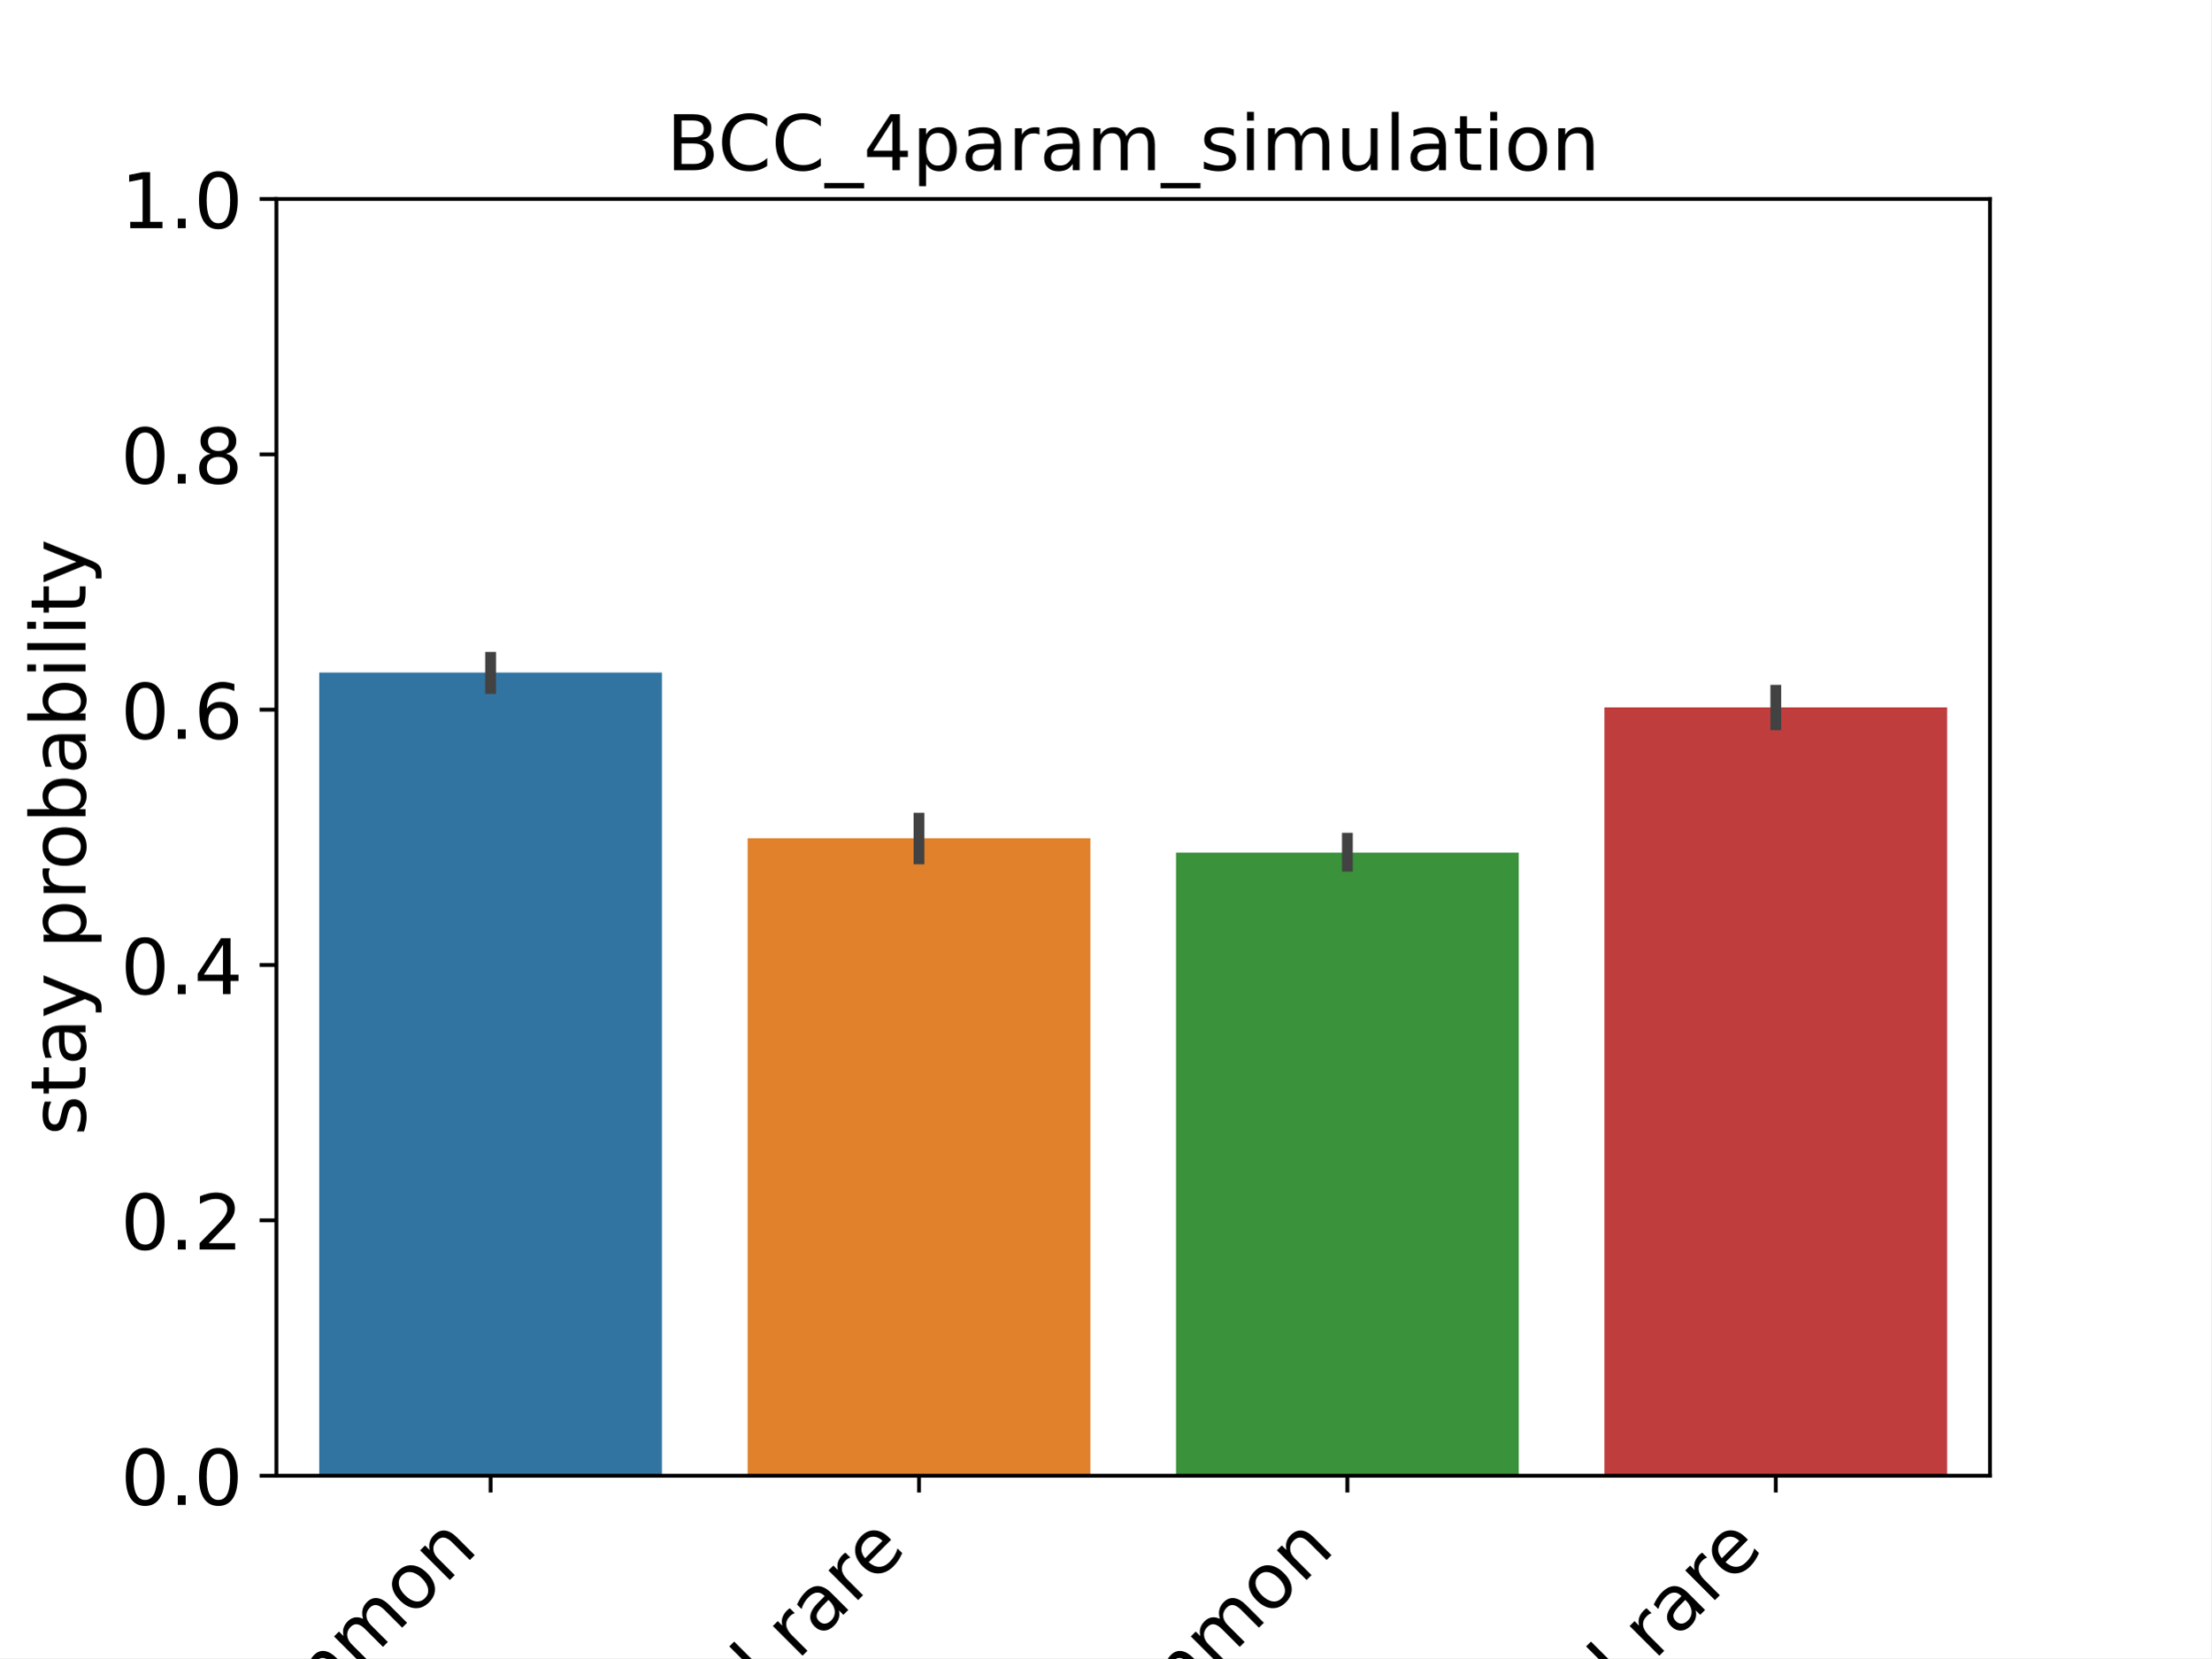
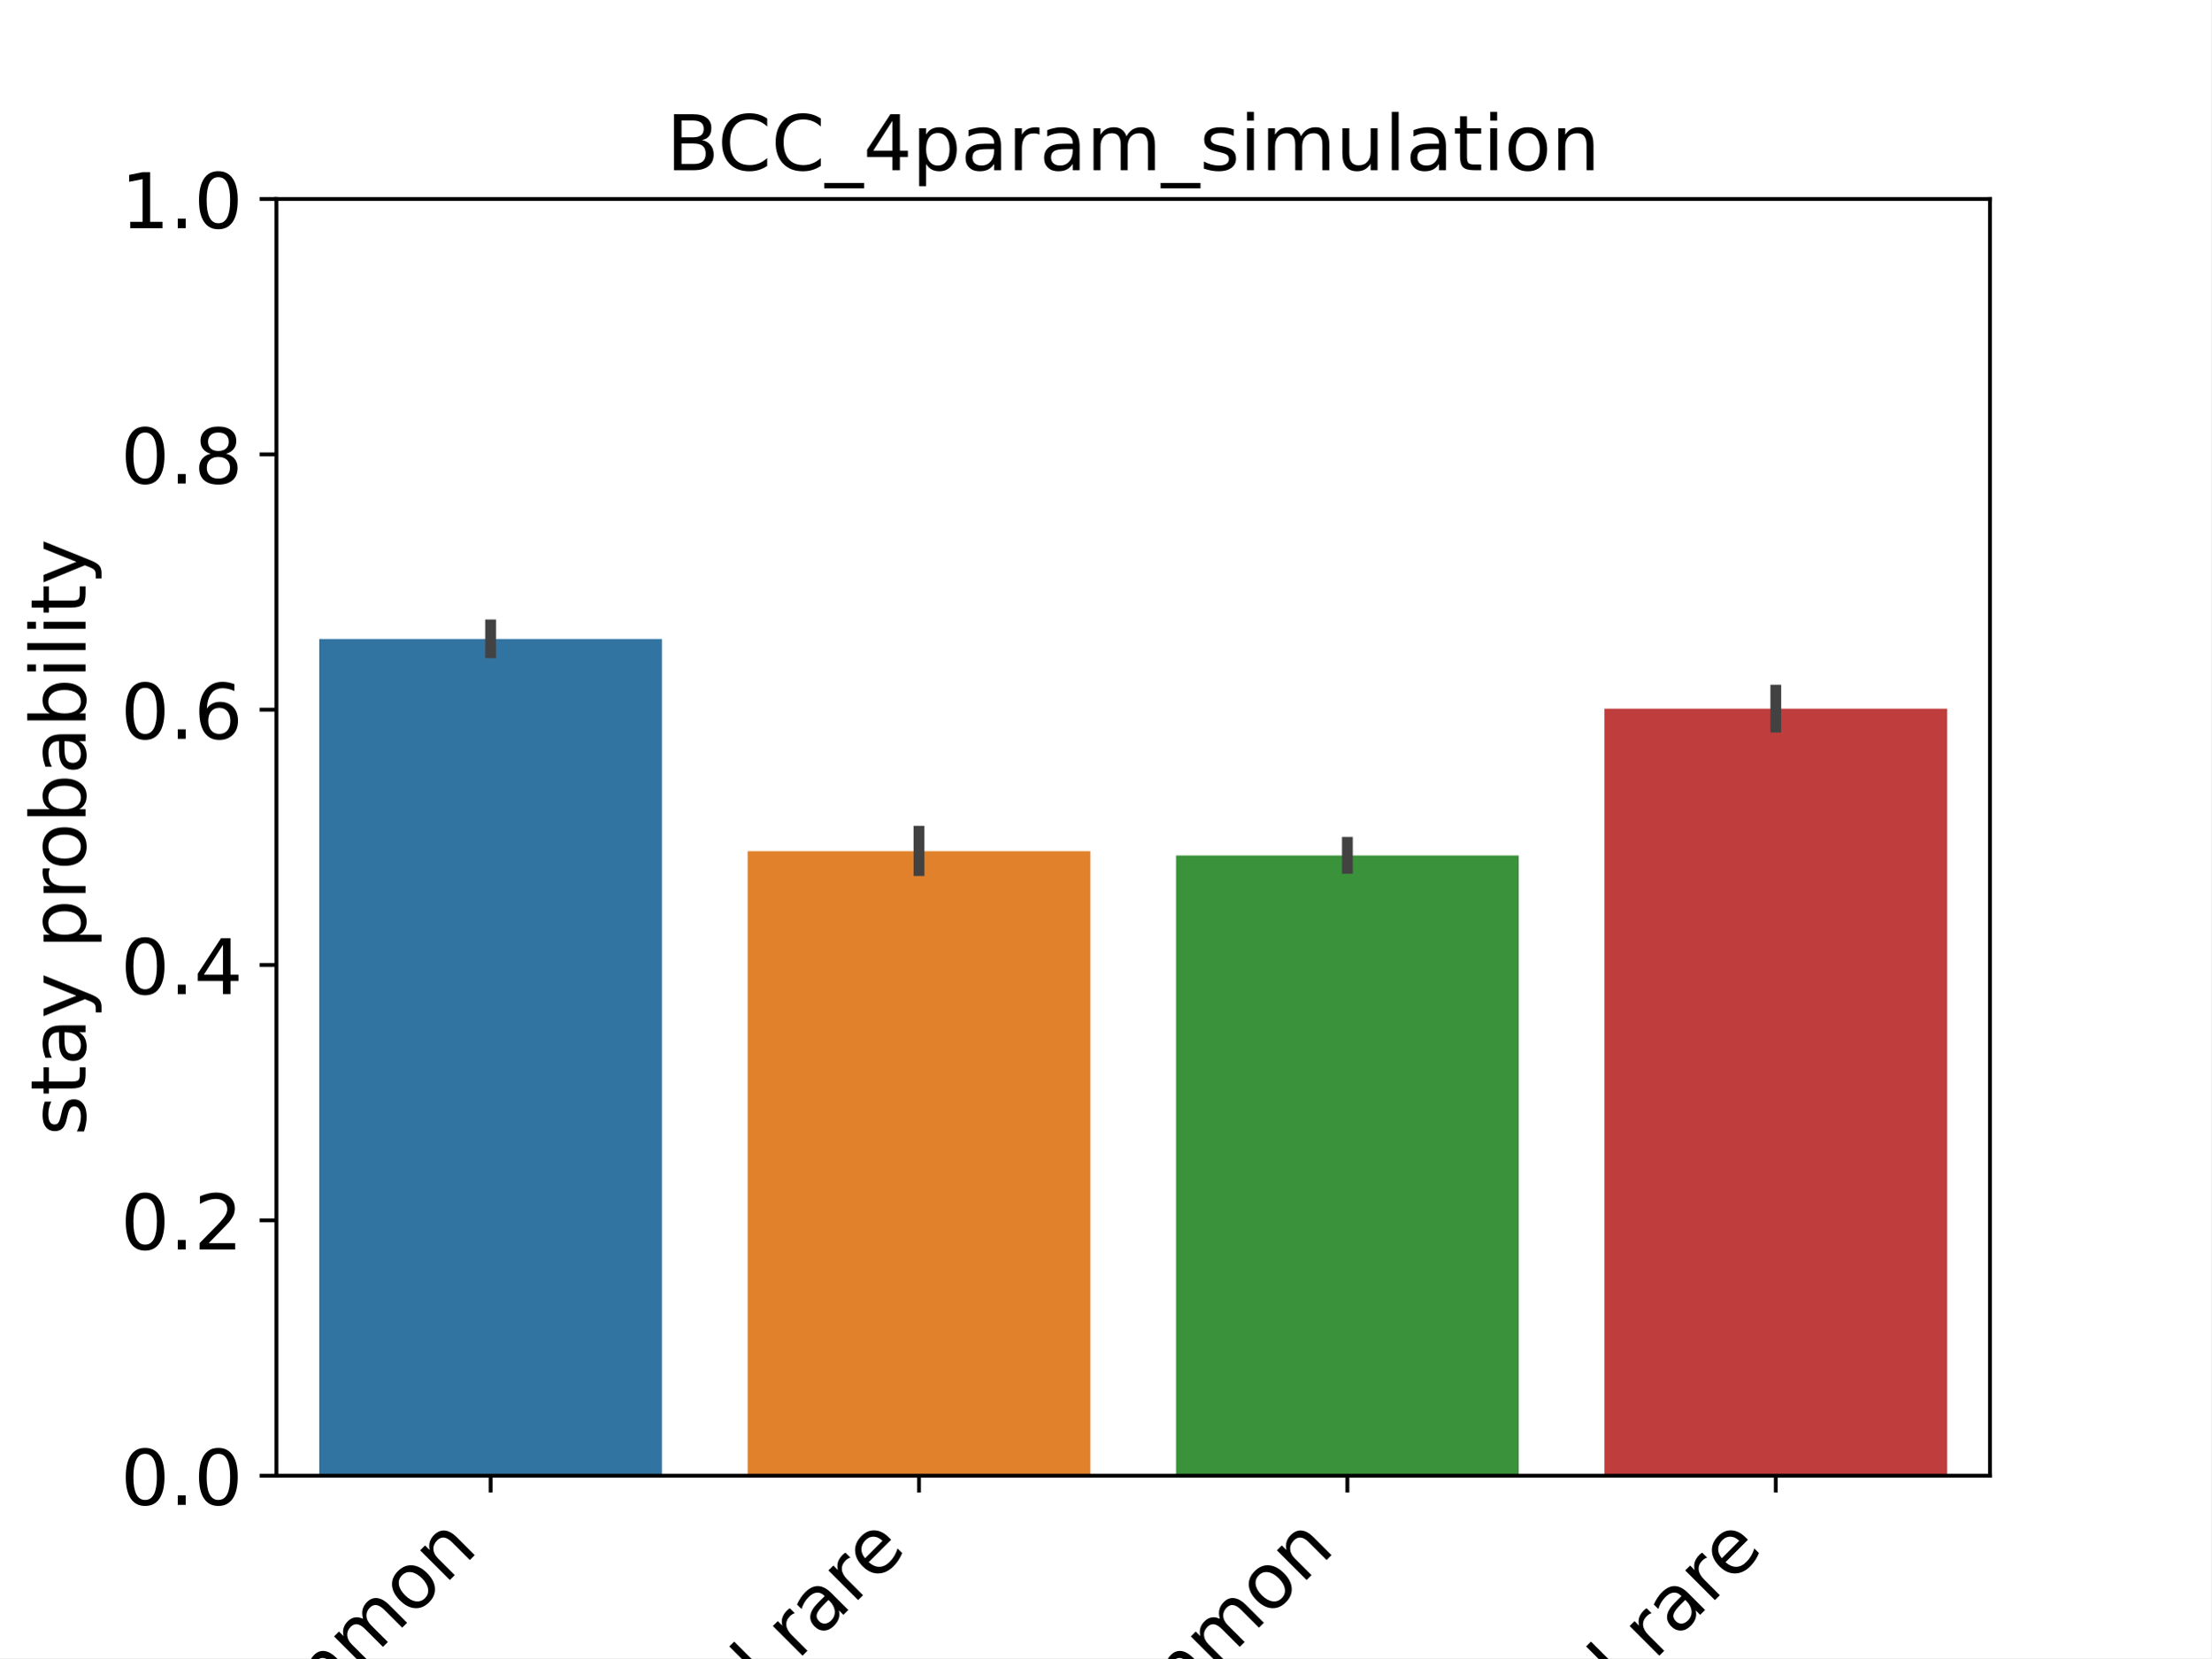
<svg xmlns="http://www.w3.org/2000/svg" xmlns:xlink="http://www.w3.org/1999/xlink" width="460.8pt" height="345.6pt" viewBox="0 0 460.8 345.6" version="1.1">
  <defs>
    <style type="text/css">*{stroke-linejoin: round; stroke-linecap: butt}</style>
  </defs>
  <g id="figure_1">
    <g id="patch_1">
      <path d="M 0 345.6  L 460.8 345.6  L 460.8 0  L 0 0  z " style="fill: #ffffff" />
    </g>
    <g id="axes_1">
      <g id="patch_2">
        <path d="M 57.6 307.584  L 414.72 307.584  L 414.72 41.472  L 57.6 41.472  z " style="fill: #ffffff" />
      </g>
      <g id="patch_3">
-         <path d="M 66.528 307.584  L 137.952 307.584  L 137.952 140.18  L 66.528 140.18  z " clip-path="url(#p48d3c34d51)" style="fill: #3274a1" />
+         <path d="M 66.528 307.584  L 137.952 307.584  L 137.952 133.195  L 66.528 133.195  z " clip-path="url(#p3f619b2417)" style="fill: #3274a1" />
      </g>
      <g id="patch_4">
-         <path d="M 155.808 307.584  L 227.232 307.584  L 227.232 174.724  L 155.808 174.724  z " clip-path="url(#p48d3c34d51)" style="fill: #e1812c" />
+         <path d="M 155.808 307.584  L 227.232 307.584  L 227.232 177.411  L 155.808 177.411  z " clip-path="url(#p3f619b2417)" style="fill: #e1812c" />
      </g>
      <g id="patch_5">
-         <path d="M 245.088 307.584  L 316.512 307.584  L 316.512 177.719  L 245.088 177.719  z " clip-path="url(#p48d3c34d51)" style="fill: #3a923a" />
+         <path d="M 245.088 307.584  L 316.512 307.584  L 316.512 178.307  L 245.088 178.307  z " clip-path="url(#p3f619b2417)" style="fill: #3a923a" />
      </g>
      <g id="patch_6">
-         <path d="M 334.368 307.584  L 405.792 307.584  L 405.792 147.448  L 334.368 147.448  z " clip-path="url(#p48d3c34d51)" style="fill: #c03d3e" />
+         <path d="M 334.368 307.584  L 405.792 307.584  L 405.792 147.709  L 334.368 147.709  z " clip-path="url(#p3f619b2417)" style="fill: #c03d3e" />
      </g>
      <g id="matplotlib.axis_1">
        <g id="xtick_1">
          <g id="line2d_1">
            <defs>
-               <path id="mf359ea79a3" d="M 0 0  L 0 3.5  " style="stroke: #000000; stroke-width: 0.8" />
+               <path id="m022be58c7d" d="M 0 0  L 0 3.5  " style="stroke: #000000; stroke-width: 0.8" />
            </defs>
            <g>
-               <use xlink:href="#mf359ea79a3" x="102.24" y="307.584" style="stroke: #000000; stroke-width: 0.8" />
+               <use xlink:href="#m022be58c7d" x="102.24" y="307.584" style="stroke: #000000; stroke-width: 0.8" />
            </g>
          </g>
          <g id="text_1">
            <g transform="translate(-6.307962 429.3757) rotate(-45) scale(0.16 -0.16)">
              <defs>
                <path id="DejaVuSans-72" d="M 2631 2963  Q 2534 3019 2420 3045  Q 2306 3072 2169 3072  Q 1681 3072 1420 2755  Q 1159 2438 1159 1844  L 1159 0  L 581 0  L 581 3500  L 1159 3500  L 1159 2956  Q 1341 3275 1631 3429  Q 1922 3584 2338 3584  Q 2397 3584 2469 3576  Q 2541 3569 2628 3553  L 2631 2963  z " transform="scale(0.015625)" />
                <path id="DejaVuSans-65" d="M 3597 1894  L 3597 1613  L 953 1613  Q 991 1019 1311 708  Q 1631 397 2203 397  Q 2534 397 2845 478  Q 3156 559 3463 722  L 3463 178  Q 3153 47 2828 -22  Q 2503 -91 2169 -91  Q 1331 -91 842 396  Q 353 884 353 1716  Q 353 2575 817 3079  Q 1281 3584 2069 3584  Q 2775 3584 3186 3129  Q 3597 2675 3597 1894  z M 3022 2063  Q 3016 2534 2758 2815  Q 2500 3097 2075 3097  Q 1594 3097 1305 2825  Q 1016 2553 972 2059  L 3022 2063  z " transform="scale(0.015625)" />
                <path id="DejaVuSans-77" d="M 269 3500  L 844 3500  L 1563 769  L 2278 3500  L 2956 3500  L 3675 769  L 4391 3500  L 4966 3500  L 4050 0  L 3372 0  L 2619 2869  L 1863 0  L 1184 0  L 269 3500  z " transform="scale(0.015625)" />
                <path id="DejaVuSans-61" d="M 2194 1759  Q 1497 1759 1228 1600  Q 959 1441 959 1056  Q 959 750 1161 570  Q 1363 391 1709 391  Q 2188 391 2477 730  Q 2766 1069 2766 1631  L 2766 1759  L 2194 1759  z M 3341 1997  L 3341 0  L 2766 0  L 2766 531  Q 2569 213 2275 61  Q 1981 -91 1556 -91  Q 1019 -91 701 211  Q 384 513 384 1019  Q 384 1609 779 1909  Q 1175 2209 1959 2209  L 2766 2209  L 2766 2266  Q 2766 2663 2505 2880  Q 2244 3097 1772 3097  Q 1472 3097 1187 3025  Q 903 2953 641 2809  L 641 3341  Q 956 3463 1253 3523  Q 1550 3584 1831 3584  Q 2591 3584 2966 3190  Q 3341 2797 3341 1997  z " transform="scale(0.015625)" />
                <path id="DejaVuSans-64" d="M 2906 2969  L 2906 4863  L 3481 4863  L 3481 0  L 2906 0  L 2906 525  Q 2725 213 2448 61  Q 2172 -91 1784 -91  Q 1150 -91 751 415  Q 353 922 353 1747  Q 353 2572 751 3078  Q 1150 3584 1784 3584  Q 2172 3584 2448 3432  Q 2725 3281 2906 2969  z M 947 1747  Q 947 1113 1208 752  Q 1469 391 1925 391  Q 2381 391 2643 752  Q 2906 1113 2906 1747  Q 2906 2381 2643 2742  Q 2381 3103 1925 3103  Q 1469 3103 1208 2742  Q 947 2381 947 1747  z " transform="scale(0.015625)" />
                <path id="DejaVuSans-20" transform="scale(0.015625)" />
                <path id="DejaVuSans-63" d="M 3122 3366  L 3122 2828  Q 2878 2963 2633 3030  Q 2388 3097 2138 3097  Q 1578 3097 1268 2742  Q 959 2388 959 1747  Q 959 1106 1268 751  Q 1578 397 2138 397  Q 2388 397 2633 464  Q 2878 531 3122 666  L 3122 134  Q 2881 22 2623 -34  Q 2366 -91 2075 -91  Q 1284 -91 818 406  Q 353 903 353 1747  Q 353 2603 823 3093  Q 1294 3584 2113 3584  Q 2378 3584 2631 3529  Q 2884 3475 3122 3366  z " transform="scale(0.015625)" />
                <path id="DejaVuSans-6f" d="M 1959 3097  Q 1497 3097 1228 2736  Q 959 2375 959 1747  Q 959 1119 1226 758  Q 1494 397 1959 397  Q 2419 397 2687 759  Q 2956 1122 2956 1747  Q 2956 2369 2687 2733  Q 2419 3097 1959 3097  z M 1959 3584  Q 2709 3584 3137 3096  Q 3566 2609 3566 1747  Q 3566 888 3137 398  Q 2709 -91 1959 -91  Q 1206 -91 779 398  Q 353 888 353 1747  Q 353 2609 779 3096  Q 1206 3584 1959 3584  z " transform="scale(0.015625)" />
                <path id="DejaVuSans-6d" d="M 3328 2828  Q 3544 3216 3844 3400  Q 4144 3584 4550 3584  Q 5097 3584 5394 3201  Q 5691 2819 5691 2113  L 5691 0  L 5113 0  L 5113 2094  Q 5113 2597 4934 2840  Q 4756 3084 4391 3084  Q 3944 3084 3684 2787  Q 3425 2491 3425 1978  L 3425 0  L 2847 0  L 2847 2094  Q 2847 2600 2669 2842  Q 2491 3084 2119 3084  Q 1678 3084 1418 2786  Q 1159 2488 1159 1978  L 1159 0  L 581 0  L 581 3500  L 1159 3500  L 1159 2956  Q 1356 3278 1631 3431  Q 1906 3584 2284 3584  Q 2666 3584 2933 3390  Q 3200 3197 3328 2828  z " transform="scale(0.015625)" />
                <path id="DejaVuSans-6e" d="M 3513 2113  L 3513 0  L 2938 0  L 2938 2094  Q 2938 2591 2744 2837  Q 2550 3084 2163 3084  Q 1697 3084 1428 2787  Q 1159 2491 1159 1978  L 1159 0  L 581 0  L 581 3500  L 1159 3500  L 1159 2956  Q 1366 3272 1645 3428  Q 1925 3584 2291 3584  Q 2894 3584 3203 3211  Q 3513 2838 3513 2113  z " transform="scale(0.015625)" />
              </defs>
              <use xlink:href="#DejaVuSans-72" />
              <use xlink:href="#DejaVuSans-65" x="38.863" />
              <use xlink:href="#DejaVuSans-77" x="100.387" />
              <use xlink:href="#DejaVuSans-61" x="182.174" />
              <use xlink:href="#DejaVuSans-72" x="243.453" />
              <use xlink:href="#DejaVuSans-64" x="282.816" />
              <use xlink:href="#DejaVuSans-65" x="346.293" />
              <use xlink:href="#DejaVuSans-64" x="407.816" />
              <use xlink:href="#DejaVuSans-20" x="471.293" />
              <use xlink:href="#DejaVuSans-63" x="503.08" />
              <use xlink:href="#DejaVuSans-6f" x="558.061" />
              <use xlink:href="#DejaVuSans-6d" x="619.242" />
              <use xlink:href="#DejaVuSans-6d" x="716.654" />
              <use xlink:href="#DejaVuSans-6f" x="814.066" />
              <use xlink:href="#DejaVuSans-6e" x="875.248" />
            </g>
          </g>
        </g>
        <g id="xtick_2">
          <g id="line2d_2">
            <g>
-               <use xlink:href="#mf359ea79a3" x="191.52" y="307.584" style="stroke: #000000; stroke-width: 0.8" />
+               <use xlink:href="#m022be58c7d" x="191.52" y="307.584" style="stroke: #000000; stroke-width: 0.8" />
            </g>
          </g>
          <g id="text_2">
            <g transform="translate(109.3065 403.0413) rotate(-45) scale(0.16 -0.16)">
              <use xlink:href="#DejaVuSans-72" />
              <use xlink:href="#DejaVuSans-65" x="38.863" />
              <use xlink:href="#DejaVuSans-77" x="100.387" />
              <use xlink:href="#DejaVuSans-61" x="182.174" />
              <use xlink:href="#DejaVuSans-72" x="243.453" />
              <use xlink:href="#DejaVuSans-64" x="282.816" />
              <use xlink:href="#DejaVuSans-65" x="346.293" />
              <use xlink:href="#DejaVuSans-64" x="407.816" />
              <use xlink:href="#DejaVuSans-20" x="471.293" />
              <use xlink:href="#DejaVuSans-72" x="503.08" />
              <use xlink:href="#DejaVuSans-61" x="544.193" />
              <use xlink:href="#DejaVuSans-72" x="605.473" />
              <use xlink:href="#DejaVuSans-65" x="644.336" />
            </g>
          </g>
        </g>
        <g id="xtick_3">
          <g id="line2d_3">
            <g>
-               <use xlink:href="#mf359ea79a3" x="280.8" y="307.584" style="stroke: #000000; stroke-width: 0.8" />
+               <use xlink:href="#m022be58c7d" x="280.8" y="307.584" style="stroke: #000000; stroke-width: 0.8" />
            </g>
          </g>
          <g id="text_3">
            <g transform="translate(157.9119 443.7158) rotate(-45) scale(0.16 -0.16)">
              <defs>
                <path id="DejaVuSans-75" d="M 544 1381  L 544 3500  L 1119 3500  L 1119 1403  Q 1119 906 1312 657  Q 1506 409 1894 409  Q 2359 409 2629 706  Q 2900 1003 2900 1516  L 2900 3500  L 3475 3500  L 3475 0  L 2900 0  L 2900 538  Q 2691 219 2414 64  Q 2138 -91 1772 -91  Q 1169 -91 856 284  Q 544 659 544 1381  z M 1991 3584  L 1991 3584  z " transform="scale(0.015625)" />
              </defs>
              <use xlink:href="#DejaVuSans-75" />
              <use xlink:href="#DejaVuSans-6e" x="63.379" />
              <use xlink:href="#DejaVuSans-72" x="126.758" />
              <use xlink:href="#DejaVuSans-65" x="165.621" />
              <use xlink:href="#DejaVuSans-77" x="227.145" />
              <use xlink:href="#DejaVuSans-61" x="308.932" />
              <use xlink:href="#DejaVuSans-72" x="370.211" />
              <use xlink:href="#DejaVuSans-64" x="409.574" />
              <use xlink:href="#DejaVuSans-65" x="473.051" />
              <use xlink:href="#DejaVuSans-64" x="534.574" />
              <use xlink:href="#DejaVuSans-20" x="598.051" />
              <use xlink:href="#DejaVuSans-63" x="629.838" />
              <use xlink:href="#DejaVuSans-6f" x="684.818" />
              <use xlink:href="#DejaVuSans-6d" x="746" />
              <use xlink:href="#DejaVuSans-6d" x="843.412" />
              <use xlink:href="#DejaVuSans-6f" x="940.824" />
              <use xlink:href="#DejaVuSans-6e" x="1002.006" />
            </g>
          </g>
        </g>
        <g id="xtick_4">
          <g id="line2d_4">
            <g>
-               <use xlink:href="#mf359ea79a3" x="370.08" y="307.584" style="stroke: #000000; stroke-width: 0.8" />
+               <use xlink:href="#m022be58c7d" x="370.08" y="307.584" style="stroke: #000000; stroke-width: 0.8" />
            </g>
          </g>
          <g id="text_4">
            <g transform="translate(273.5263 417.3814) rotate(-45) scale(0.16 -0.16)">
              <use xlink:href="#DejaVuSans-75" />
              <use xlink:href="#DejaVuSans-6e" x="63.379" />
              <use xlink:href="#DejaVuSans-72" x="126.758" />
              <use xlink:href="#DejaVuSans-65" x="165.621" />
              <use xlink:href="#DejaVuSans-77" x="227.145" />
              <use xlink:href="#DejaVuSans-61" x="308.932" />
              <use xlink:href="#DejaVuSans-72" x="370.211" />
              <use xlink:href="#DejaVuSans-64" x="409.574" />
              <use xlink:href="#DejaVuSans-65" x="473.051" />
              <use xlink:href="#DejaVuSans-64" x="534.574" />
              <use xlink:href="#DejaVuSans-20" x="598.051" />
              <use xlink:href="#DejaVuSans-72" x="629.838" />
              <use xlink:href="#DejaVuSans-61" x="670.951" />
              <use xlink:href="#DejaVuSans-72" x="732.23" />
              <use xlink:href="#DejaVuSans-65" x="771.094" />
            </g>
          </g>
        </g>
      </g>
      <g id="matplotlib.axis_2">
        <g id="ytick_1">
          <g id="line2d_5">
            <defs>
-               <path id="m3ee764fac4" d="M 0 0  L -3.5 0  " style="stroke: #000000; stroke-width: 0.8" />
+               <path id="me49698c6ef" d="M 0 0  L -3.5 0  " style="stroke: #000000; stroke-width: 0.8" />
            </defs>
            <g>
-               <use xlink:href="#m3ee764fac4" x="57.6" y="307.584" style="stroke: #000000; stroke-width: 0.8" />
+               <use xlink:href="#me49698c6ef" x="57.6" y="307.584" style="stroke: #000000; stroke-width: 0.8" />
            </g>
          </g>
          <g id="text_5">
            <g transform="translate(25.155 313.6628) scale(0.16 -0.16)">
              <defs>
                <path id="DejaVuSans-30" d="M 2034 4250  Q 1547 4250 1301 3770  Q 1056 3291 1056 2328  Q 1056 1369 1301 889  Q 1547 409 2034 409  Q 2525 409 2770 889  Q 3016 1369 3016 2328  Q 3016 3291 2770 3770  Q 2525 4250 2034 4250  z M 2034 4750  Q 2819 4750 3233 4129  Q 3647 3509 3647 2328  Q 3647 1150 3233 529  Q 2819 -91 2034 -91  Q 1250 -91 836 529  Q 422 1150 422 2328  Q 422 3509 836 4129  Q 1250 4750 2034 4750  z " transform="scale(0.015625)" />
                <path id="DejaVuSans-2e" d="M 684 794  L 1344 794  L 1344 0  L 684 0  L 684 794  z " transform="scale(0.015625)" />
              </defs>
              <use xlink:href="#DejaVuSans-30" />
              <use xlink:href="#DejaVuSans-2e" x="63.623" />
              <use xlink:href="#DejaVuSans-30" x="95.41" />
            </g>
          </g>
        </g>
        <g id="ytick_2">
          <g id="line2d_6">
            <g>
-               <use xlink:href="#m3ee764fac4" x="57.6" y="254.362" style="stroke: #000000; stroke-width: 0.8" />
+               <use xlink:href="#me49698c6ef" x="57.6" y="254.362" style="stroke: #000000; stroke-width: 0.8" />
            </g>
          </g>
          <g id="text_6">
            <g transform="translate(25.155 260.4403) scale(0.16 -0.16)">
              <defs>
                <path id="DejaVuSans-32" d="M 1228 531  L 3431 531  L 3431 0  L 469 0  L 469 531  Q 828 903 1448 1529  Q 2069 2156 2228 2338  Q 2531 2678 2651 2914  Q 2772 3150 2772 3378  Q 2772 3750 2511 3984  Q 2250 4219 1831 4219  Q 1534 4219 1204 4116  Q 875 4013 500 3803  L 500 4441  Q 881 4594 1212 4672  Q 1544 4750 1819 4750  Q 2544 4750 2975 4387  Q 3406 4025 3406 3419  Q 3406 3131 3298 2873  Q 3191 2616 2906 2266  Q 2828 2175 2409 1742  Q 1991 1309 1228 531  z " transform="scale(0.015625)" />
              </defs>
              <use xlink:href="#DejaVuSans-30" />
              <use xlink:href="#DejaVuSans-2e" x="63.623" />
              <use xlink:href="#DejaVuSans-32" x="95.41" />
            </g>
          </g>
        </g>
        <g id="ytick_3">
          <g id="line2d_7">
            <g>
-               <use xlink:href="#m3ee764fac4" x="57.6" y="201.139" style="stroke: #000000; stroke-width: 0.8" />
+               <use xlink:href="#me49698c6ef" x="57.6" y="201.139" style="stroke: #000000; stroke-width: 0.8" />
            </g>
          </g>
          <g id="text_7">
            <g transform="translate(25.155 207.2179) scale(0.16 -0.16)">
              <defs>
                <path id="DejaVuSans-34" d="M 2419 4116  L 825 1625  L 2419 1625  L 2419 4116  z M 2253 4666  L 3047 4666  L 3047 1625  L 3713 1625  L 3713 1100  L 3047 1100  L 3047 0  L 2419 0  L 2419 1100  L 313 1100  L 313 1709  L 2253 4666  z " transform="scale(0.015625)" />
              </defs>
              <use xlink:href="#DejaVuSans-30" />
              <use xlink:href="#DejaVuSans-2e" x="63.623" />
              <use xlink:href="#DejaVuSans-34" x="95.41" />
            </g>
          </g>
        </g>
        <g id="ytick_4">
          <g id="line2d_8">
            <g>
-               <use xlink:href="#m3ee764fac4" x="57.6" y="147.917" style="stroke: #000000; stroke-width: 0.8" />
+               <use xlink:href="#me49698c6ef" x="57.6" y="147.917" style="stroke: #000000; stroke-width: 0.8" />
            </g>
          </g>
          <g id="text_8">
            <g transform="translate(25.155 153.9955) scale(0.16 -0.16)">
              <defs>
                <path id="DejaVuSans-36" d="M 2113 2584  Q 1688 2584 1439 2293  Q 1191 2003 1191 1497  Q 1191 994 1439 701  Q 1688 409 2113 409  Q 2538 409 2786 701  Q 3034 994 3034 1497  Q 3034 2003 2786 2293  Q 2538 2584 2113 2584  z M 3366 4563  L 3366 3988  Q 3128 4100 2886 4159  Q 2644 4219 2406 4219  Q 1781 4219 1451 3797  Q 1122 3375 1075 2522  Q 1259 2794 1537 2939  Q 1816 3084 2150 3084  Q 2853 3084 3261 2657  Q 3669 2231 3669 1497  Q 3669 778 3244 343  Q 2819 -91 2113 -91  Q 1303 -91 875 529  Q 447 1150 447 2328  Q 447 3434 972 4092  Q 1497 4750 2381 4750  Q 2619 4750 2861 4703  Q 3103 4656 3366 4563  z " transform="scale(0.015625)" />
              </defs>
              <use xlink:href="#DejaVuSans-30" />
              <use xlink:href="#DejaVuSans-2e" x="63.623" />
              <use xlink:href="#DejaVuSans-36" x="95.41" />
            </g>
          </g>
        </g>
        <g id="ytick_5">
          <g id="line2d_9">
            <g>
-               <use xlink:href="#m3ee764fac4" x="57.6" y="94.694" style="stroke: #000000; stroke-width: 0.8" />
+               <use xlink:href="#me49698c6ef" x="57.6" y="94.694" style="stroke: #000000; stroke-width: 0.8" />
            </g>
          </g>
          <g id="text_9">
            <g transform="translate(25.155 100.7731) scale(0.16 -0.16)">
              <defs>
                <path id="DejaVuSans-38" d="M 2034 2216  Q 1584 2216 1326 1975  Q 1069 1734 1069 1313  Q 1069 891 1326 650  Q 1584 409 2034 409  Q 2484 409 2743 651  Q 3003 894 3003 1313  Q 3003 1734 2745 1975  Q 2488 2216 2034 2216  z M 1403 2484  Q 997 2584 770 2862  Q 544 3141 544 3541  Q 544 4100 942 4425  Q 1341 4750 2034 4750  Q 2731 4750 3128 4425  Q 3525 4100 3525 3541  Q 3525 3141 3298 2862  Q 3072 2584 2669 2484  Q 3125 2378 3379 2068  Q 3634 1759 3634 1313  Q 3634 634 3220 271  Q 2806 -91 2034 -91  Q 1263 -91 848 271  Q 434 634 434 1313  Q 434 1759 690 2068  Q 947 2378 1403 2484  z M 1172 3481  Q 1172 3119 1398 2916  Q 1625 2713 2034 2713  Q 2441 2713 2670 2916  Q 2900 3119 2900 3481  Q 2900 3844 2670 4047  Q 2441 4250 2034 4250  Q 1625 4250 1398 4047  Q 1172 3844 1172 3481  z " transform="scale(0.015625)" />
              </defs>
              <use xlink:href="#DejaVuSans-30" />
              <use xlink:href="#DejaVuSans-2e" x="63.623" />
              <use xlink:href="#DejaVuSans-38" x="95.41" />
            </g>
          </g>
        </g>
        <g id="ytick_6">
          <g id="line2d_10">
            <g>
-               <use xlink:href="#m3ee764fac4" x="57.6" y="41.472" style="stroke: #000000; stroke-width: 0.8" />
+               <use xlink:href="#me49698c6ef" x="57.6" y="41.472" style="stroke: #000000; stroke-width: 0.8" />
            </g>
          </g>
          <g id="text_10">
            <g transform="translate(25.155 47.55075) scale(0.16 -0.16)">
              <defs>
                <path id="DejaVuSans-31" d="M 794 531  L 1825 531  L 1825 4091  L 703 3866  L 703 4441  L 1819 4666  L 2450 4666  L 2450 531  L 3481 531  L 3481 0  L 794 0  L 794 531  z " transform="scale(0.015625)" />
              </defs>
              <use xlink:href="#DejaVuSans-31" />
              <use xlink:href="#DejaVuSans-2e" x="63.623" />
              <use xlink:href="#DejaVuSans-30" x="95.41" />
            </g>
          </g>
        </g>
        <g id="text_11">
          <g transform="translate(17.8275 236.693) rotate(-90) scale(0.16 -0.16)">
            <defs>
              <path id="DejaVuSans-73" d="M 2834 3397  L 2834 2853  Q 2591 2978 2328 3040  Q 2066 3103 1784 3103  Q 1356 3103 1142 2972  Q 928 2841 928 2578  Q 928 2378 1081 2264  Q 1234 2150 1697 2047  L 1894 2003  Q 2506 1872 2764 1633  Q 3022 1394 3022 966  Q 3022 478 2636 193  Q 2250 -91 1575 -91  Q 1294 -91 989 -36  Q 684 19 347 128  L 347 722  Q 666 556 975 473  Q 1284 391 1588 391  Q 1994 391 2212 530  Q 2431 669 2431 922  Q 2431 1156 2273 1281  Q 2116 1406 1581 1522  L 1381 1569  Q 847 1681 609 1914  Q 372 2147 372 2553  Q 372 3047 722 3315  Q 1072 3584 1716 3584  Q 2034 3584 2315 3537  Q 2597 3491 2834 3397  z " transform="scale(0.015625)" />
              <path id="DejaVuSans-74" d="M 1172 4494  L 1172 3500  L 2356 3500  L 2356 3053  L 1172 3053  L 1172 1153  Q 1172 725 1289 603  Q 1406 481 1766 481  L 2356 481  L 2356 0  L 1766 0  Q 1100 0 847 248  Q 594 497 594 1153  L 594 3053  L 172 3053  L 172 3500  L 594 3500  L 594 4494  L 1172 4494  z " transform="scale(0.015625)" />
              <path id="DejaVuSans-79" d="M 2059 -325  Q 1816 -950 1584 -1140  Q 1353 -1331 966 -1331  L 506 -1331  L 506 -850  L 844 -850  Q 1081 -850 1212 -737  Q 1344 -625 1503 -206  L 1606 56  L 191 3500  L 800 3500  L 1894 763  L 2988 3500  L 3597 3500  L 2059 -325  z " transform="scale(0.015625)" />
              <path id="DejaVuSans-70" d="M 1159 525  L 1159 -1331  L 581 -1331  L 581 3500  L 1159 3500  L 1159 2969  Q 1341 3281 1617 3432  Q 1894 3584 2278 3584  Q 2916 3584 3314 3078  Q 3713 2572 3713 1747  Q 3713 922 3314 415  Q 2916 -91 2278 -91  Q 1894 -91 1617 61  Q 1341 213 1159 525  z M 3116 1747  Q 3116 2381 2855 2742  Q 2594 3103 2138 3103  Q 1681 3103 1420 2742  Q 1159 2381 1159 1747  Q 1159 1113 1420 752  Q 1681 391 2138 391  Q 2594 391 2855 752  Q 3116 1113 3116 1747  z " transform="scale(0.015625)" />
              <path id="DejaVuSans-62" d="M 3116 1747  Q 3116 2381 2855 2742  Q 2594 3103 2138 3103  Q 1681 3103 1420 2742  Q 1159 2381 1159 1747  Q 1159 1113 1420 752  Q 1681 391 2138 391  Q 2594 391 2855 752  Q 3116 1113 3116 1747  z M 1159 2969  Q 1341 3281 1617 3432  Q 1894 3584 2278 3584  Q 2916 3584 3314 3078  Q 3713 2572 3713 1747  Q 3713 922 3314 415  Q 2916 -91 2278 -91  Q 1894 -91 1617 61  Q 1341 213 1159 525  L 1159 0  L 581 0  L 581 4863  L 1159 4863  L 1159 2969  z " transform="scale(0.015625)" />
              <path id="DejaVuSans-69" d="M 603 3500  L 1178 3500  L 1178 0  L 603 0  L 603 3500  z M 603 4863  L 1178 4863  L 1178 4134  L 603 4134  L 603 4863  z " transform="scale(0.015625)" />
              <path id="DejaVuSans-6c" d="M 603 4863  L 1178 4863  L 1178 0  L 603 0  L 603 4863  z " transform="scale(0.015625)" />
            </defs>
            <use xlink:href="#DejaVuSans-73" />
            <use xlink:href="#DejaVuSans-74" x="52.1" />
            <use xlink:href="#DejaVuSans-61" x="91.309" />
            <use xlink:href="#DejaVuSans-79" x="152.588" />
            <use xlink:href="#DejaVuSans-20" x="211.768" />
            <use xlink:href="#DejaVuSans-70" x="243.555" />
            <use xlink:href="#DejaVuSans-72" x="307.031" />
            <use xlink:href="#DejaVuSans-6f" x="345.895" />
            <use xlink:href="#DejaVuSans-62" x="407.076" />
            <use xlink:href="#DejaVuSans-61" x="470.553" />
            <use xlink:href="#DejaVuSans-62" x="531.832" />
            <use xlink:href="#DejaVuSans-69" x="595.309" />
            <use xlink:href="#DejaVuSans-6c" x="623.092" />
            <use xlink:href="#DejaVuSans-69" x="650.875" />
            <use xlink:href="#DejaVuSans-74" x="678.658" />
            <use xlink:href="#DejaVuSans-79" x="717.867" />
          </g>
        </g>
      </g>
      <g id="line2d_11">
-         <path d="M 102.24 143.507  L 102.24 137.005  " clip-path="url(#p48d3c34d51)" style="fill: none; stroke: #424242; stroke-width: 2.25; stroke-linecap: square" />
+         <path d="M 102.24 136.055  L 102.24 130.247  " clip-path="url(#p3f619b2417)" style="fill: none; stroke: #424242; stroke-width: 2.25; stroke-linecap: square" />
      </g>
      <g id="line2d_12">
-         <path d="M 191.52 179.017  L 191.52 170.544  " clip-path="url(#p48d3c34d51)" style="fill: none; stroke: #424242; stroke-width: 2.25; stroke-linecap: square" />
+         <path d="M 191.52 181.458  L 191.52 173.258  " clip-path="url(#p3f619b2417)" style="fill: none; stroke: #424242; stroke-width: 2.25; stroke-linecap: square" />
      </g>
      <g id="line2d_13">
-         <path d="M 280.8 180.544  L 280.8 174.705  " clip-path="url(#p48d3c34d51)" style="fill: none; stroke: #424242; stroke-width: 2.25; stroke-linecap: square" />
+         <path d="M 280.8 180.999  L 280.8 175.566  " clip-path="url(#p3f619b2417)" style="fill: none; stroke: #424242; stroke-width: 2.25; stroke-linecap: square" />
      </g>
      <g id="line2d_14">
-         <path d="M 370.08 151.057  L 370.08 143.875  " clip-path="url(#p48d3c34d51)" style="fill: none; stroke: #424242; stroke-width: 2.25; stroke-linecap: square" />
+         <path d="M 370.08 151.55  L 370.08 143.85  " clip-path="url(#p3f619b2417)" style="fill: none; stroke: #424242; stroke-width: 2.25; stroke-linecap: square" />
      </g>
      <g id="patch_7">
        <path d="M 57.6 307.584  L 57.6 41.472  " style="fill: none; stroke: #000000; stroke-width: 0.8; stroke-linejoin: miter; stroke-linecap: square" />
      </g>
      <g id="patch_8">
        <path d="M 414.72 307.584  L 414.72 41.472  " style="fill: none; stroke: #000000; stroke-width: 0.8; stroke-linejoin: miter; stroke-linecap: square" />
      </g>
      <g id="patch_9">
        <path d="M 57.6 307.584  L 414.72 307.584  " style="fill: none; stroke: #000000; stroke-width: 0.8; stroke-linejoin: miter; stroke-linecap: square" />
      </g>
      <g id="patch_10">
        <path d="M 57.6 41.472  L 414.72 41.472  " style="fill: none; stroke: #000000; stroke-width: 0.8; stroke-linejoin: miter; stroke-linecap: square" />
      </g>
      <g id="text_12">
        <g transform="translate(138.8825 35.472) scale(0.16 -0.16)">
          <defs>
            <path id="DejaVuSans-42" d="M 1259 2228  L 1259 519  L 2272 519  Q 2781 519 3026 730  Q 3272 941 3272 1375  Q 3272 1813 3026 2020  Q 2781 2228 2272 2228  L 1259 2228  z M 1259 4147  L 1259 2741  L 2194 2741  Q 2656 2741 2882 2914  Q 3109 3088 3109 3444  Q 3109 3797 2882 3972  Q 2656 4147 2194 4147  L 1259 4147  z M 628 4666  L 2241 4666  Q 2963 4666 3353 4366  Q 3744 4066 3744 3513  Q 3744 3084 3544 2831  Q 3344 2578 2956 2516  Q 3422 2416 3680 2098  Q 3938 1781 3938 1306  Q 3938 681 3513 340  Q 3088 0 2303 0  L 628 0  L 628 4666  z " transform="scale(0.015625)" />
            <path id="DejaVuSans-43" d="M 4122 4306  L 4122 3641  Q 3803 3938 3442 4084  Q 3081 4231 2675 4231  Q 1875 4231 1450 3742  Q 1025 3253 1025 2328  Q 1025 1406 1450 917  Q 1875 428 2675 428  Q 3081 428 3442 575  Q 3803 722 4122 1019  L 4122 359  Q 3791 134 3420 21  Q 3050 -91 2638 -91  Q 1578 -91 968 557  Q 359 1206 359 2328  Q 359 3453 968 4101  Q 1578 4750 2638 4750  Q 3056 4750 3426 4639  Q 3797 4528 4122 4306  z " transform="scale(0.015625)" />
            <path id="DejaVuSans-5f" d="M 3263 -1063  L 3263 -1509  L -63 -1509  L -63 -1063  L 3263 -1063  z " transform="scale(0.015625)" />
          </defs>
          <use xlink:href="#DejaVuSans-42" />
          <use xlink:href="#DejaVuSans-43" x="66.854" />
          <use xlink:href="#DejaVuSans-43" x="136.678" />
          <use xlink:href="#DejaVuSans-5f" x="206.502" />
          <use xlink:href="#DejaVuSans-34" x="256.502" />
          <use xlink:href="#DejaVuSans-70" x="320.125" />
          <use xlink:href="#DejaVuSans-61" x="383.602" />
          <use xlink:href="#DejaVuSans-72" x="444.881" />
          <use xlink:href="#DejaVuSans-61" x="485.994" />
          <use xlink:href="#DejaVuSans-6d" x="547.273" />
          <use xlink:href="#DejaVuSans-5f" x="644.686" />
          <use xlink:href="#DejaVuSans-73" x="694.686" />
          <use xlink:href="#DejaVuSans-69" x="746.785" />
          <use xlink:href="#DejaVuSans-6d" x="774.568" />
          <use xlink:href="#DejaVuSans-75" x="871.98" />
          <use xlink:href="#DejaVuSans-6c" x="935.359" />
          <use xlink:href="#DejaVuSans-61" x="963.143" />
          <use xlink:href="#DejaVuSans-74" x="1024.422" />
          <use xlink:href="#DejaVuSans-69" x="1063.631" />
          <use xlink:href="#DejaVuSans-6f" x="1091.414" />
          <use xlink:href="#DejaVuSans-6e" x="1152.596" />
        </g>
      </g>
    </g>
  </g>
  <defs>
-     <clipPath id="p48d3c34d51">
+     <clipPath id="p3f619b2417">
      <rect x="57.6" y="41.472" width="357.12" height="266.112" />
    </clipPath>
  </defs>
</svg>
